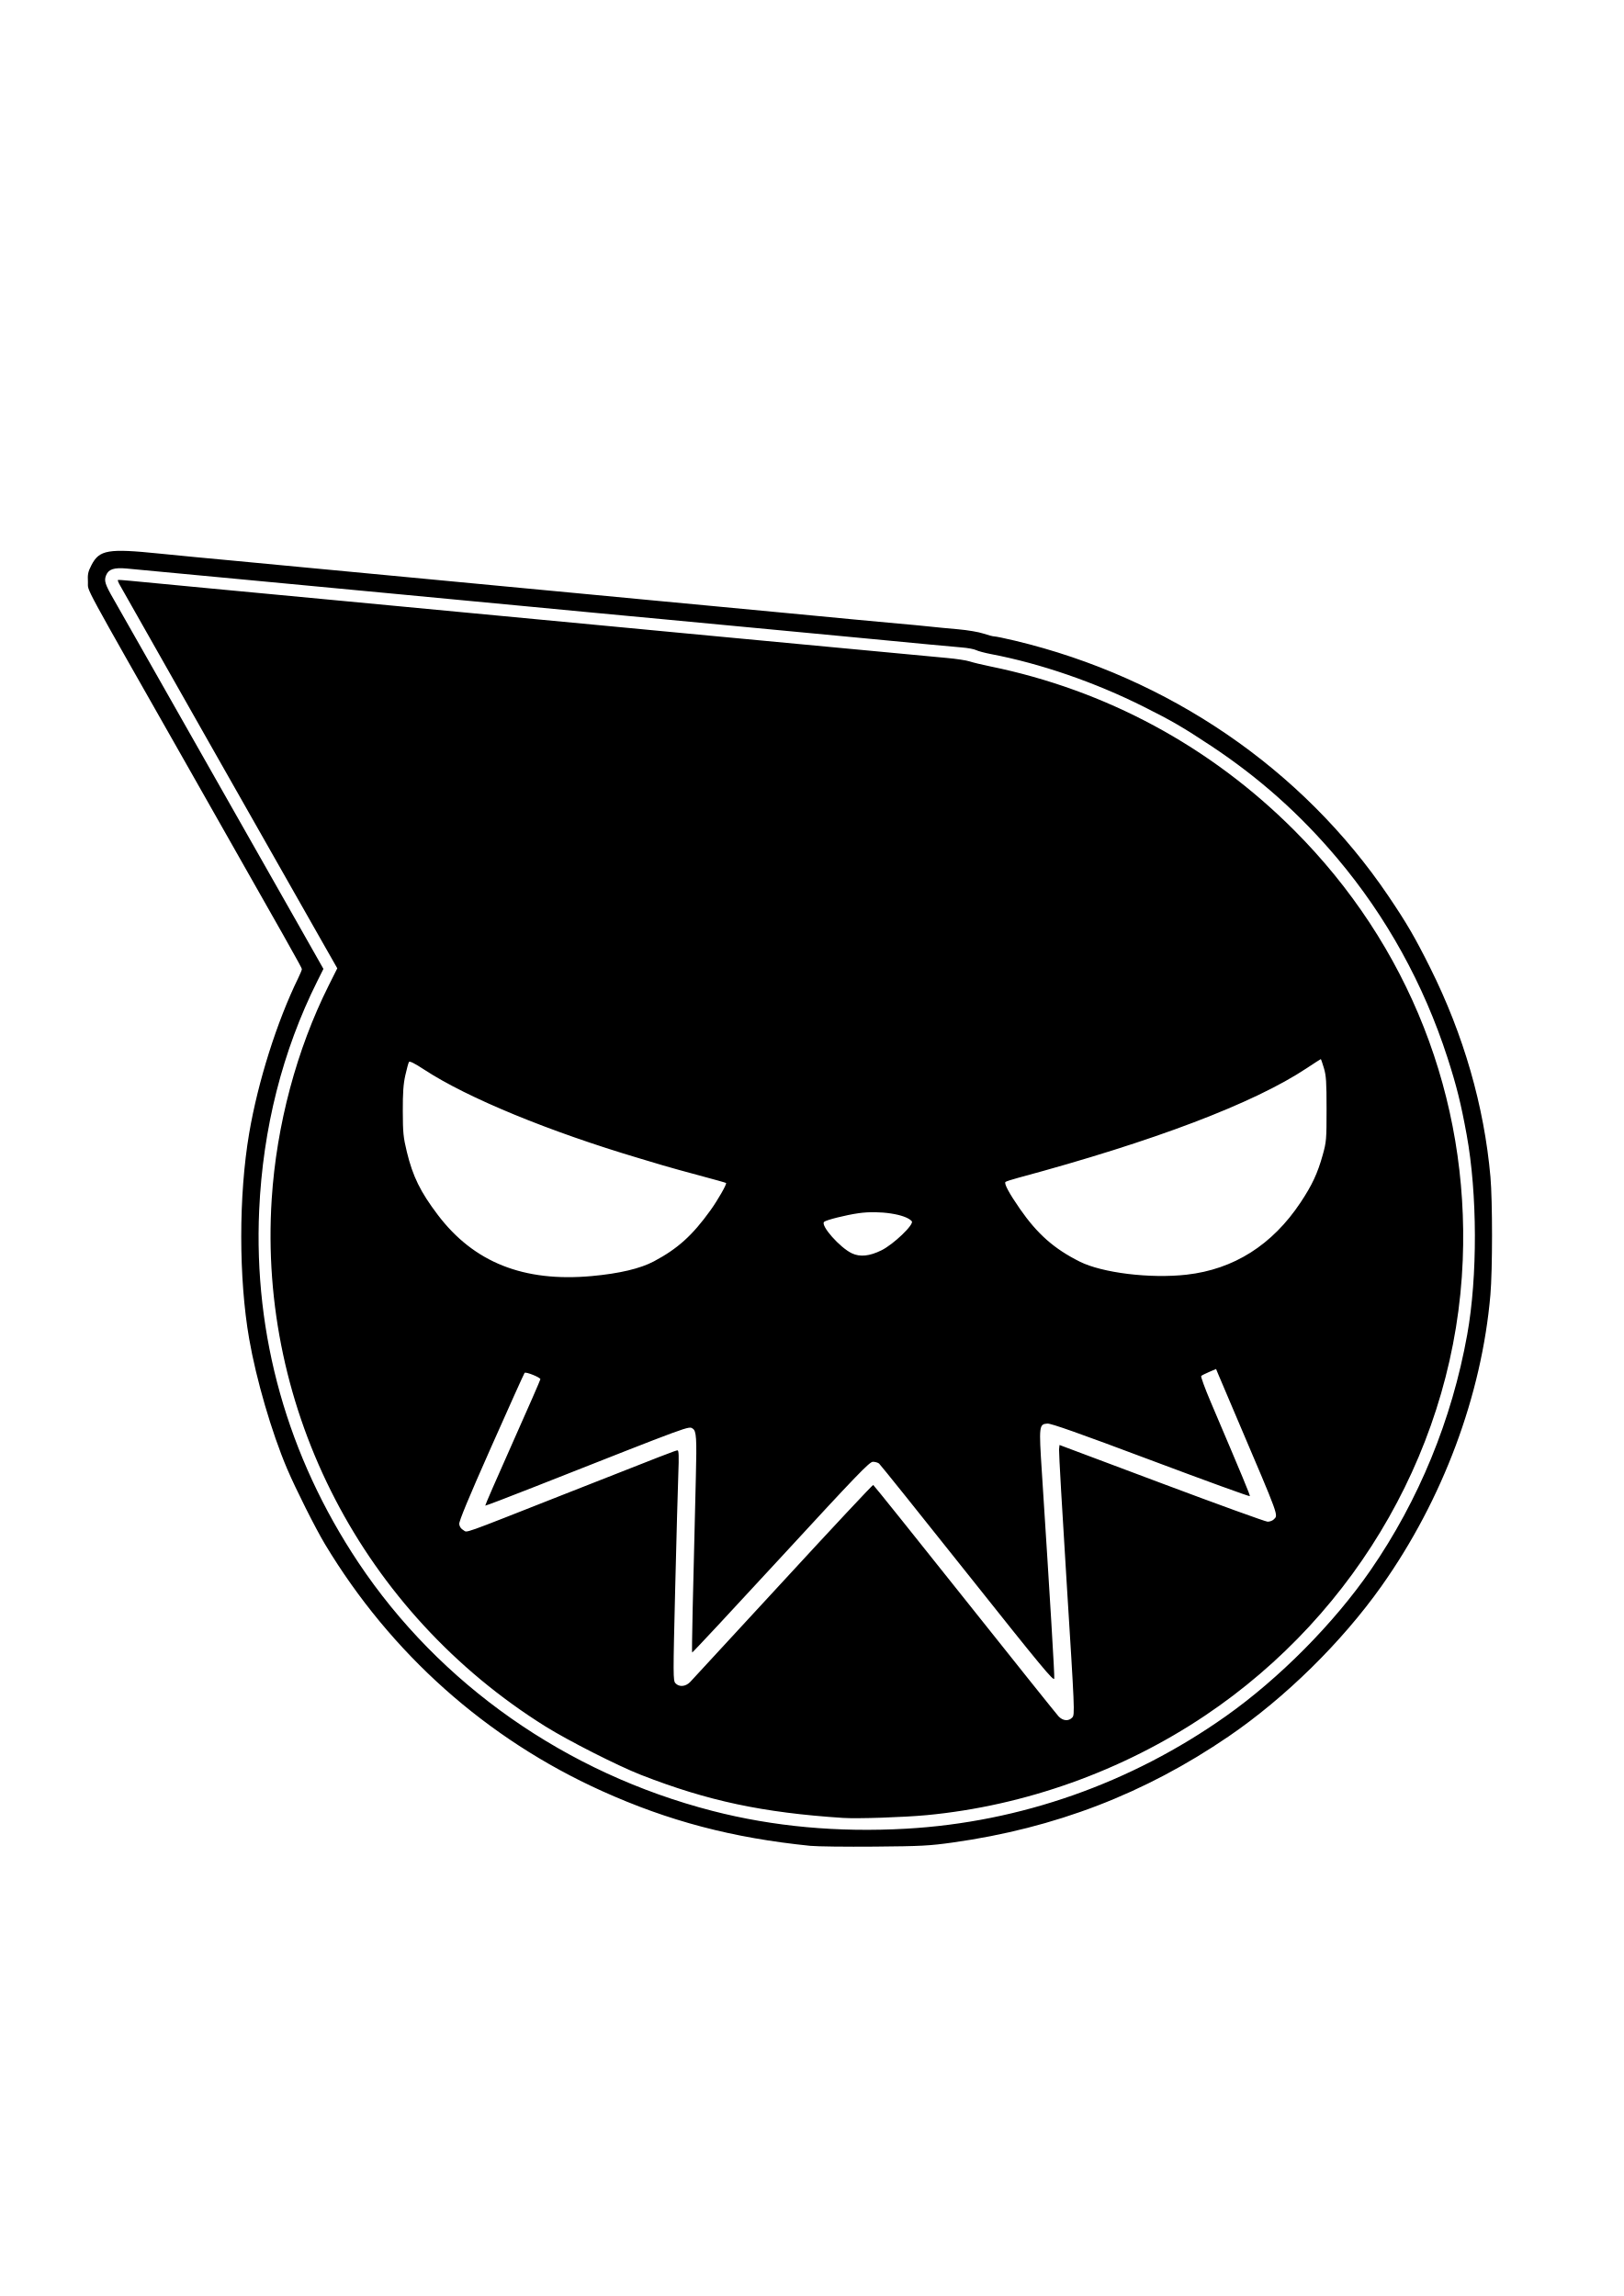
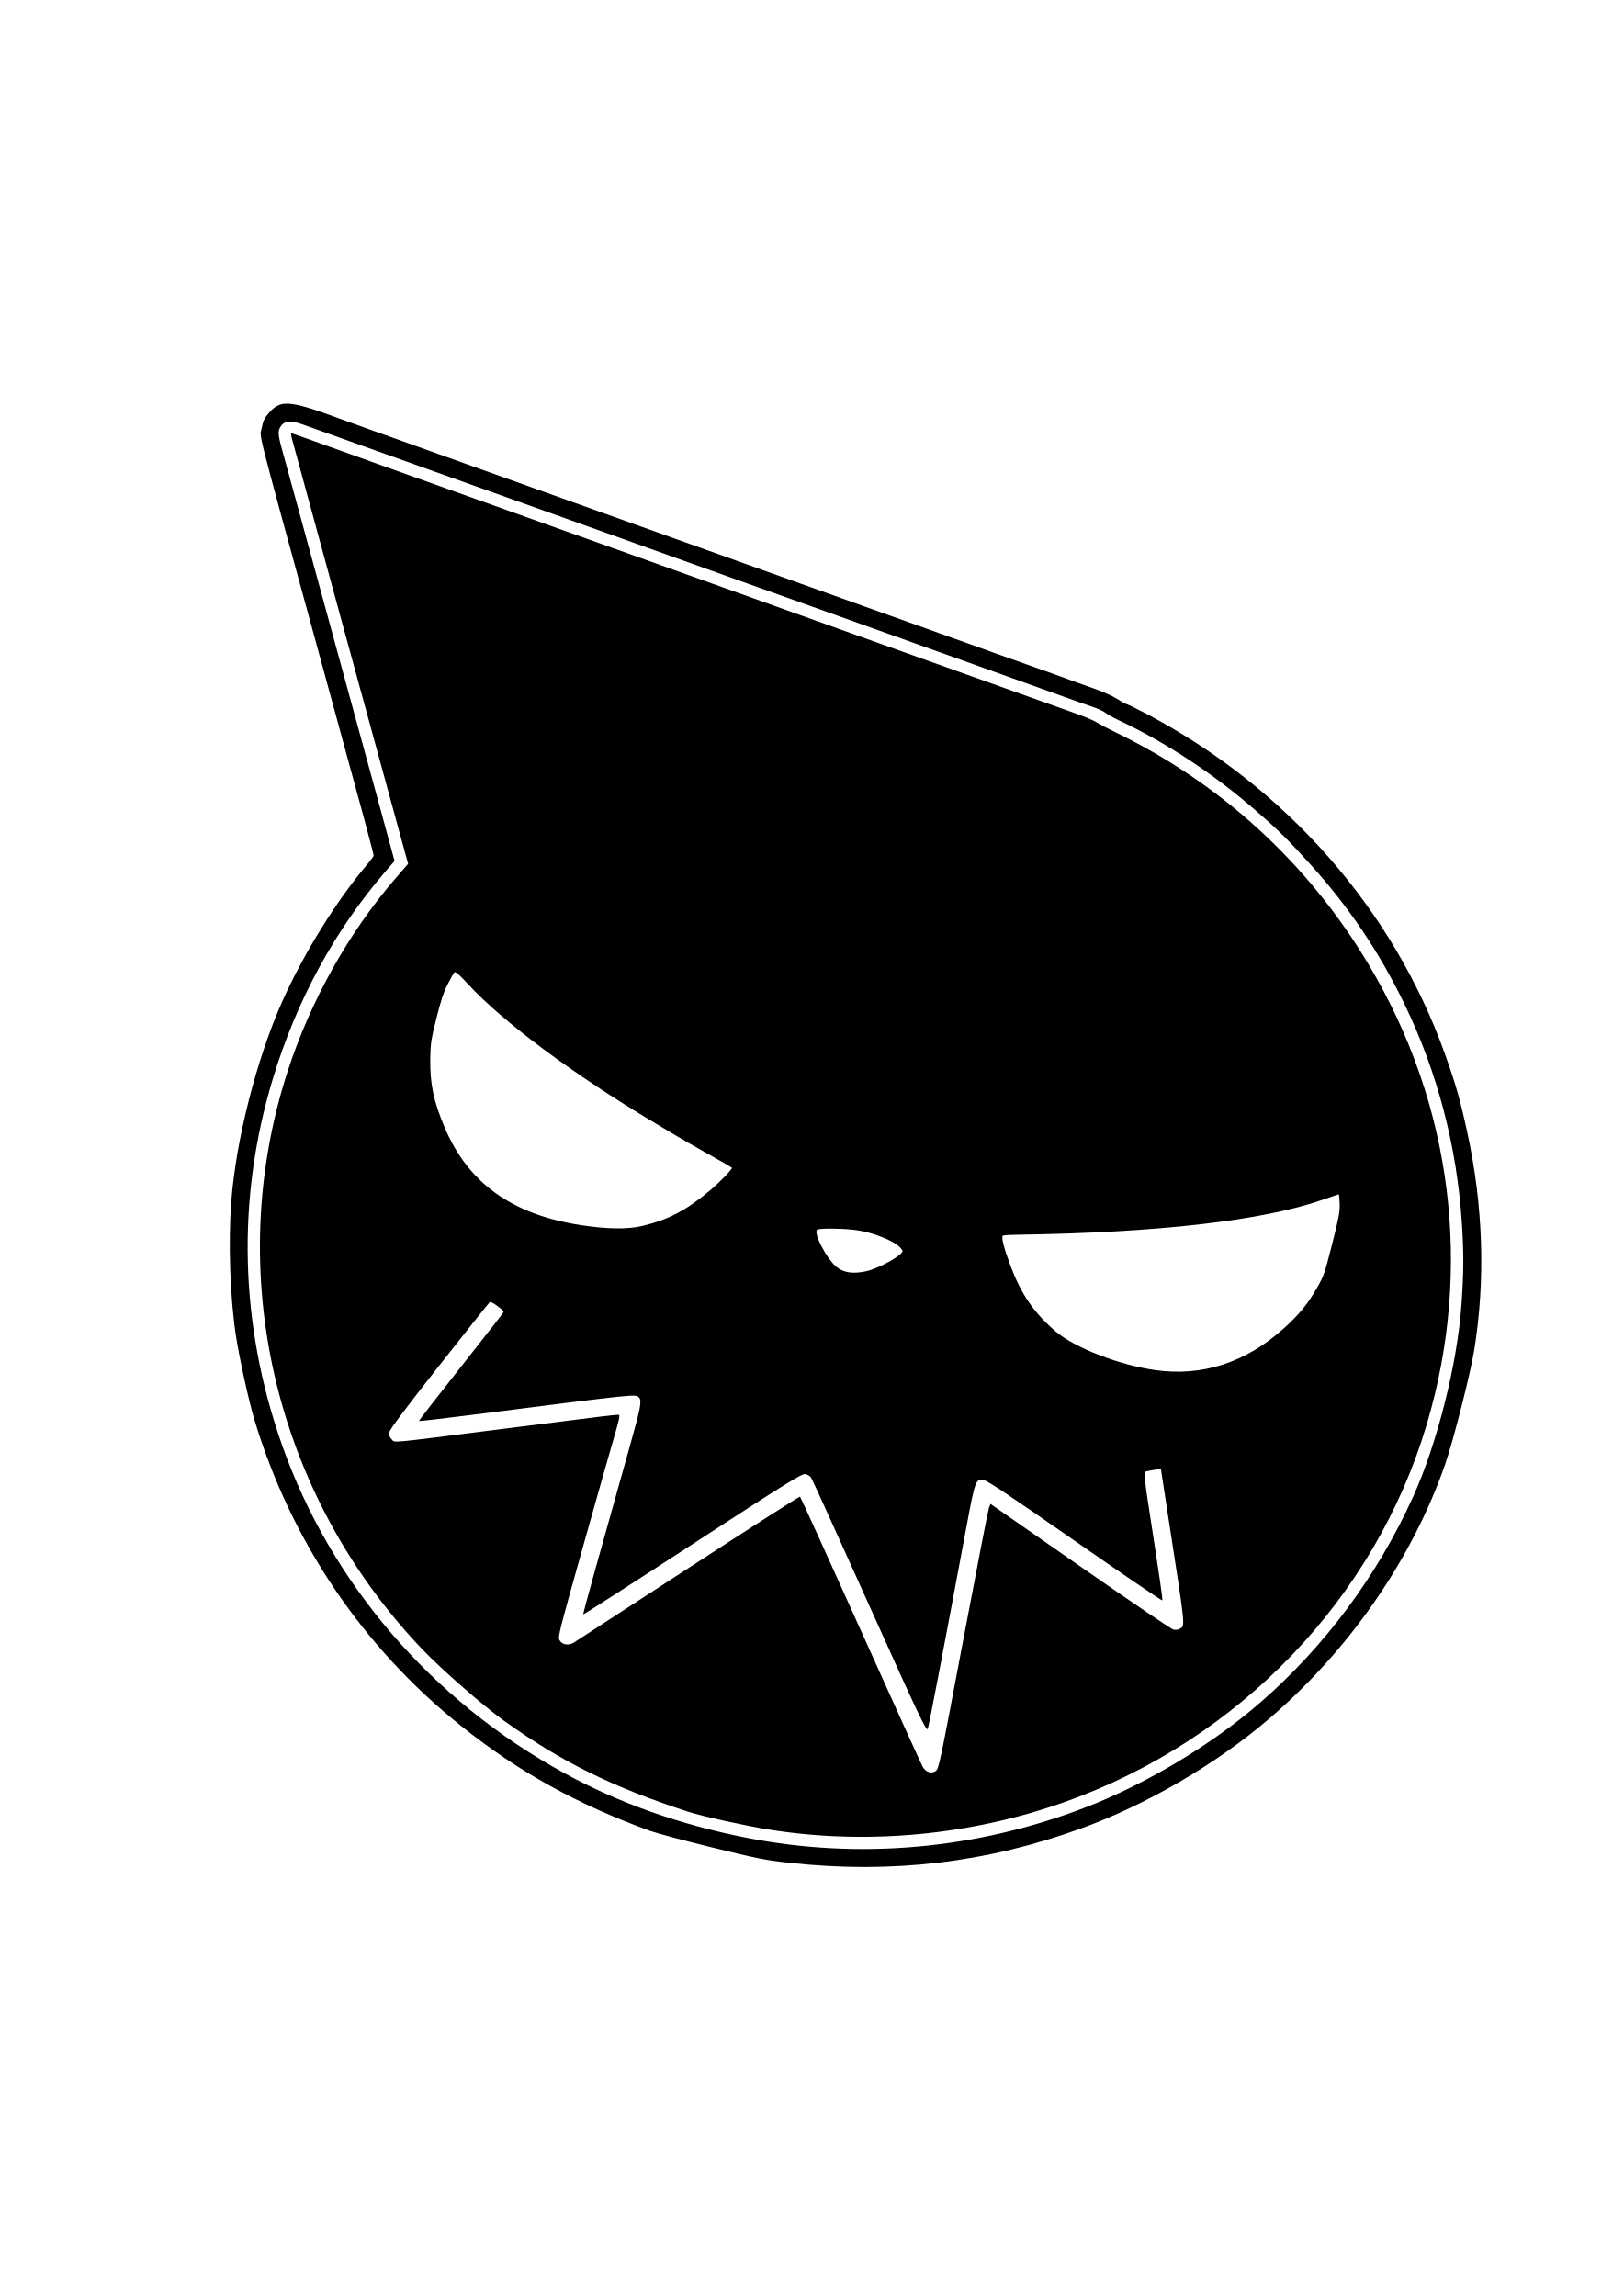
<svg xmlns="http://www.w3.org/2000/svg" width="210mm" height="297mm" viewBox="0 0 210 297" version="1.1" id="svg6818">
  <defs id="defs6815" />
  <g id="layer1">
-     <path style="fill:#000000;stroke-width:0.185" d="m 104.8,238.77 c -10.07,-1.024 -18.321,-3.197 -26.968,-7.102 -14.904,-6.73 -27.296,-17.777 -35.794,-31.909 -1.233,-2.05 -3.821,-7.208 -4.928,-9.818 -1.976,-4.662 -3.967,-11.489 -4.882,-16.739 -1.367,-7.847 -1.369,-18.584 -0.003,-26.598 1.143,-6.71 3.584,-14.438 6.344,-20.086 0.26,-0.533 0.473,-1.055 0.473,-1.161 0,-0.18 -1.608,-3.034 -14.407,-25.577 -14.453,-25.456 -13.193,-23.129 -13.262,-24.472 -0.054,-1.031 0.012,-1.348 0.458,-2.212 1.02,-1.976 2.15,-2.168 8.776,-1.489 1.961,0.201 4.065,0.407 4.674,0.459 0.61,0.051 2.812,0.258 4.895,0.459 2.083,0.201 6.072,0.58 8.866,0.841 2.794,0.261 6.742,0.635 8.774,0.831 2.032,0.196 5.98,0.57 8.774,0.831 2.794,0.261 6.784,0.639 8.866,0.84 2.083,0.2 4.244,0.405 4.803,0.454 0.559,0.049 2.72,0.253 4.803,0.454 2.083,0.2 6.072,0.578 8.866,0.84 2.794,0.261 6.742,0.634 8.774,0.829 2.032,0.195 5.98,0.569 8.774,0.831 2.794,0.262 6.742,0.639 8.774,0.836 2.032,0.197 4.733,0.448 6.003,0.556 1.27,0.108 3.015,0.275 3.879,0.369 0.864,0.095 2.567,0.258 3.787,0.364 1.231,0.107 2.689,0.355 3.279,0.558 0.585,0.201 1.22,0.366 1.412,0.366 0.192,0 1.391,0.249 2.664,0.553 19.883,4.752 37.182,16.586 48.302,33.043 2.367,3.504 3.423,5.315 5.391,9.257 4.324,8.656 6.984,17.887 7.798,27.056 0.275,3.102 0.273,12.032 -0.004,15.243 -1.123,13.019 -6.16,26.502 -14.076,37.681 -5.137,7.254 -12.46,14.456 -19.788,19.461 -10.833,7.399 -22.422,11.857 -35.663,13.718 -3.028,0.426 -4.075,0.481 -10.12,0.533 -3.708,0.032 -7.449,-0.013 -8.312,-0.101 z m 12.389,-2.218 c 14.763,-0.834 29.078,-5.873 41.362,-14.559 6.922,-4.895 13.964,-12.001 18.711,-18.88 6.24,-9.043 10.522,-19.479 12.497,-30.463 1.351,-7.51 1.322,-18.236 -0.069,-25.86 -0.743,-4.071 -1.306,-6.334 -2.483,-9.974 -3.073,-9.507 -7.903,-18.252 -14.234,-25.767 -4.831,-5.734 -10.109,-10.438 -16.362,-14.58 -3.606,-2.389 -5.068,-3.238 -8.708,-5.06 -6.326,-3.166 -13.303,-5.57 -19.727,-6.798 -0.807,-0.154 -1.68,-0.388 -1.939,-0.518 -0.259,-0.131 -1.095,-0.285 -1.857,-0.343 -0.762,-0.058 -2.674,-0.233 -4.248,-0.389 -1.575,-0.156 -5.149,-0.497 -7.943,-0.758 -2.794,-0.261 -6.742,-0.636 -8.774,-0.833 -2.032,-0.197 -5.98,-0.571 -8.774,-0.83 -2.794,-0.259 -6.784,-0.637 -8.866,-0.838 -2.083,-0.202 -4.285,-0.408 -4.895,-0.459 -0.61,-0.051 -2.771,-0.254 -4.803,-0.452 -2.032,-0.198 -5.98,-0.574 -8.774,-0.835 -2.794,-0.261 -6.742,-0.635 -8.774,-0.832 -2.032,-0.196 -5.98,-0.571 -8.774,-0.832 -5.453,-0.51 -12.325,-1.159 -18.564,-1.754 -6.549,-0.624 -13.415,-1.271 -14.83,-1.397 -1.603,-0.143 -2.312,0.088 -2.63,0.855 -0.299,0.721 -0.157,1.171 0.997,3.173 0.542,0.94 2.774,4.868 4.959,8.728 2.186,3.86 6.572,11.591 9.746,17.178 3.175,5.588 7.263,12.791 9.085,16.008 l 3.313,5.849 -0.815,1.632 c -4.476,8.965 -7.018,18.994 -7.495,29.565 -0.731,16.214 3.665,31.843 12.82,45.582 10.505,15.764 26.889,27.262 45.804,32.141 7.866,2.029 16.23,2.798 25.042,2.3 z m -8.141,-1.393 c -10.416,-0.684 -17.498,-2.192 -26.137,-5.563 -2.977,-1.162 -9.418,-4.429 -12.376,-6.278 -23.562,-14.728 -37.155,-40.926 -35.394,-68.216 0.618,-9.579 3.232,-19.37 7.379,-27.644 l 1.103,-2.201 -1.889,-3.318 c -4.576,-8.038 -26.121,-46.028 -26.324,-46.418 -0.124,-0.237 -0.198,-0.459 -0.164,-0.492 0.034,-0.033 0.768,0.013 1.631,0.103 0.864,0.09 5.601,0.542 10.529,1.005 4.927,0.463 12.865,1.212 17.64,1.664 8.578,0.814 19.957,1.89 33.248,3.145 3.759,0.355 9.868,0.934 13.576,1.287 9.843,0.937 28.003,2.645 30.57,2.875 1.219,0.109 2.549,0.31 2.955,0.447 0.406,0.137 1.612,0.427 2.678,0.646 14.95,3.06 28.431,10.322 39.259,21.146 14.897,14.892 22.676,34.704 21.851,55.651 -0.926,23.507 -13.411,45.573 -33.345,58.933 -10.672,7.153 -23.262,11.658 -35.953,12.864 -2.973,0.283 -8.994,0.484 -10.838,0.363 z m 29.645,-13.005 c 0.322,-0.355 0.296,-0.954 -0.725,-17.233 -0.582,-9.276 -1.031,-17.121 -0.997,-17.435 l 0.061,-0.569 13.207,4.956 c 7.264,2.726 13.43,4.96 13.702,4.965 0.272,0.005 0.625,-0.121 0.785,-0.281 0.612,-0.612 0.839,0.016 -4.788,-13.194 -1.147,-2.692 -2.214,-5.206 -2.372,-5.585 l -0.287,-0.691 -0.888,0.379 c -0.488,0.208 -0.953,0.443 -1.032,0.521 -0.079,0.078 0.472,1.59 1.225,3.359 4.15,9.75 5.112,12.066 5.066,12.189 -0.028,0.075 -5.787,-2.018 -12.796,-4.65 -9.291,-3.489 -12.92,-4.773 -13.39,-4.738 -1.081,0.08 -1.104,0.285 -0.719,6.235 1.09,16.85 1.658,26.301 1.607,26.742 -0.05,0.43 -1.649,-1.501 -11.216,-13.536 -6.137,-7.72 -11.285,-14.141 -11.441,-14.268 -0.156,-0.127 -0.515,-0.231 -0.798,-0.231 -0.445,0 -2.066,1.685 -11.911,12.375 -6.268,6.806 -11.429,12.341 -11.469,12.301 -0.066,-0.066 0.088,-7.332 0.482,-22.736 0.128,-4.993 0.067,-5.929 -0.403,-6.227 -0.544,-0.346 0.109,-0.586 -20.426,7.515 -3.494,1.379 -6.381,2.479 -6.414,2.446 -0.033,-0.033 1.558,-3.689 3.537,-8.123 1.978,-4.434 3.597,-8.138 3.597,-8.231 0,-0.236 -1.886,-0.995 -2.042,-0.821 -0.07,0.078 -2.015,4.395 -4.321,9.593 -2.931,6.605 -4.175,9.607 -4.133,9.969 0.038,0.328 0.237,0.617 0.544,0.788 0.565,0.316 -0.658,0.751 12.908,-4.597 13.424,-5.292 14.551,-5.729 14.785,-5.729 0.16,0 0.186,0.77 0.1,3.002 -0.063,1.651 -0.246,8.348 -0.406,14.882 -0.276,11.284 -0.275,11.898 0.032,12.237 0.472,0.521 1.307,0.455 1.898,-0.151 0.273,-0.279 5.682,-6.142 12.02,-13.028 6.338,-6.886 11.586,-12.497 11.661,-12.468 0.075,0.029 5.393,6.66 11.816,14.737 6.423,8.077 11.892,14.913 12.153,15.193 0.565,0.606 1.314,0.664 1.789,0.14 z M 76.539,165.065 c 3.571,-0.325 6.271,-0.965 8.035,-1.903 3.08,-1.638 4.975,-3.349 7.314,-6.603 0.961,-1.337 2.15,-3.425 2.013,-3.535 -0.05,-0.04 -1.587,-0.473 -3.416,-0.961 -1.829,-0.488 -3.948,-1.075 -4.71,-1.305 -0.762,-0.229 -2.133,-0.639 -3.048,-0.911 -11.716,-3.48 -22.297,-7.84 -27.836,-11.469 -1.287,-0.843 -1.906,-1.153 -2,-1.002 -0.075,0.121 -0.286,0.896 -0.47,1.722 -0.254,1.14 -0.332,2.261 -0.325,4.643 0.008,2.784 0.068,3.381 0.524,5.264 0.767,3.168 1.747,5.165 3.988,8.127 4.667,6.17 11.114,8.736 19.932,7.933 z m 76.932,-0.18 c 6.099,-0.686 11.08,-3.842 14.733,-9.334 1.492,-2.243 2.206,-3.774 2.867,-6.144 0.474,-1.699 0.499,-1.994 0.499,-5.943 3.7e-4,-3.531 -0.052,-4.329 -0.346,-5.31 -0.191,-0.635 -0.37,-1.154 -0.398,-1.154 -0.029,0 -0.857,0.535 -1.842,1.188 -6.831,4.536 -19.754,9.444 -37.309,14.171 -0.813,0.219 -1.547,0.458 -1.631,0.532 -0.217,0.19 0.467,1.468 1.864,3.48 2.264,3.26 4.421,5.164 7.731,6.824 2.916,1.462 9.12,2.221 13.832,1.691 z m -39.477,-3.146 c 1.565,-0.771 4.267,-3.358 3.93,-3.764 -0.751,-0.905 -4.172,-1.425 -6.862,-1.043 -1.655,0.235 -4.22,0.878 -4.479,1.122 -0.495,0.467 2.057,3.351 3.607,4.075 1.05,0.491 2.265,0.366 3.804,-0.391 z" id="path7026" />
+     <path style="fill:#000000;stroke-width:0.185" d="m 84.073,236.834 c -9.506,-3.476 -16.967,-7.617 -24.383,-13.534 -12.784,-10.199 -22.068,-23.96 -26.818,-39.752 -0.689,-2.29 -1.926,-7.928 -2.354,-10.73 -0.765,-5.005 -1.011,-12.113 -0.603,-17.426 0.61,-7.941 3.257,-18.348 6.558,-25.777 2.763,-6.221 7.034,-13.108 11.102,-17.901 0.384,-0.452 0.719,-0.906 0.745,-1.008 0.044,-0.174 -0.81,-3.337 -7.654,-28.341 -7.728,-28.234 -7.08,-25.668 -6.817,-26.987 0.202,-1.012 0.344,-1.303 0.99,-2.031 1.476,-1.663 2.618,-1.57 8.872,0.722 1.851,0.679 3.839,1.397 4.417,1.597 0.578,0.2 2.662,0.944 4.63,1.652 1.969,0.709 5.742,2.06 8.385,3.002 2.643,0.942 6.377,2.279 8.298,2.969 1.921,0.691 5.655,2.027 8.298,2.969 2.643,0.942 6.416,2.293 8.385,3.001 1.969,0.708 4.013,1.439 4.542,1.624 0.529,0.185 2.573,0.916 4.542,1.624 1.969,0.708 5.742,2.058 8.385,3.001 2.643,0.942 6.377,2.278 8.298,2.968 1.921,0.69 5.655,2.026 8.298,2.969 2.643,0.943 6.376,2.282 8.297,2.974 1.92,0.693 4.477,1.601 5.68,2.02 1.204,0.418 2.855,1.01 3.668,1.314 0.814,0.305 2.424,0.884 3.58,1.287 1.166,0.407 2.519,1.007 3.04,1.35 0.517,0.339 1.092,0.656 1.278,0.703 0.186,0.047 1.286,0.584 2.446,1.193 18.097,9.509 31.943,25.244 38.66,43.936 1.43,3.98 2.006,5.995 2.941,10.3 2.055,9.455 2.357,19.058 0.884,28.143 -0.498,3.074 -2.703,11.727 -3.764,14.771 -4.3,12.34 -12.507,24.164 -22.936,33.045 -6.767,5.763 -15.641,10.936 -23.977,13.979 -12.323,4.498 -24.653,5.96 -37.945,4.498 -3.04,-0.334 -4.068,-0.539 -9.939,-1.979 -3.601,-0.883 -7.215,-1.85 -8.03,-2.148 z m 12.554,0.906 c 14.513,2.833 29.628,1.481 43.675,-3.908 7.916,-3.037 16.493,-8.186 22.79,-13.682 8.278,-7.225 15.001,-16.282 19.625,-26.439 3.161,-6.945 5.779,-17.346 6.311,-25.078 0.284,-4.129 0.296,-6.461 0.054,-10.279 -0.633,-9.971 -3.157,-19.637 -7.439,-28.482 -3.267,-6.749 -7.222,-12.609 -12.26,-18.166 -2.905,-3.204 -4.113,-4.388 -7.191,-7.052 -5.349,-4.628 -11.518,-8.679 -17.441,-11.454 -0.744,-0.349 -1.533,-0.79 -1.752,-0.981 -0.219,-0.191 -0.991,-0.547 -1.715,-0.791 -0.724,-0.244 -2.534,-0.885 -4.021,-1.425 -1.488,-0.539 -4.867,-1.752 -7.51,-2.694 -2.643,-0.942 -6.377,-2.279 -8.297,-2.971 -1.92,-0.692 -5.655,-2.028 -8.298,-2.968 -2.644,-0.94 -6.417,-2.29 -8.385,-2.999 -1.968,-0.709 -4.052,-1.453 -4.63,-1.652 C 99.563,76.522 97.519,75.792 95.599,75.099 93.678,74.406 89.945,73.068 87.302,72.125 84.659,71.183 80.925,69.847 79.004,69.155 77.084,68.464 73.35,67.127 70.707,66.185 65.548,64.346 59.048,62.022 53.149,59.907 46.956,57.687 40.462,55.367 39.122,54.895 c -1.518,-0.534 -2.263,-0.485 -2.76,0.18 -0.467,0.625 -0.441,1.096 0.184,3.321 0.293,1.045 1.487,5.402 2.653,9.682 1.166,4.28 3.51,12.853 5.208,19.051 1.699,6.198 3.884,14.187 4.856,17.754 l 1.768,6.485 -1.192,1.38 c -6.549,7.584 -11.486,16.677 -14.555,26.803 -4.707,15.533 -4.302,31.763 1.181,47.336 6.292,17.868 19.334,33.052 36.461,42.446 7.123,3.907 15.039,6.714 23.701,8.405 z m -7.546,-3.358 c -9.925,-3.232 -16.417,-6.44 -23.957,-11.838 -2.599,-1.861 -8.034,-6.615 -10.445,-9.137 -19.201,-20.084 -25.913,-48.825 -17.475,-74.838 2.962,-9.131 7.909,-17.975 13.969,-24.97 l 1.612,-1.86 -1.012,-3.682 C 49.321,99.139 37.812,57.009 37.711,56.581 c -0.062,-0.261 -0.079,-0.493 -0.038,-0.517 0.041,-0.024 0.741,0.202 1.555,0.502 0.815,0.3 5.295,1.907 9.956,3.57 4.661,1.664 12.169,4.347 16.684,5.964 8.113,2.904 18.875,6.754 31.445,11.248 3.555,1.271 9.333,3.339 12.839,4.596 9.308,3.336 26.485,9.47 28.916,10.326 1.155,0.406 2.394,0.929 2.754,1.162 0.36,0.233 1.456,0.812 2.436,1.286 13.733,6.653 25.007,17.016 32.831,30.176 10.764,18.106 13.416,39.225 7.449,59.321 -6.696,22.553 -24.237,40.857 -46.85,48.888 -12.107,4.3 -25.419,5.56 -38.015,3.599 -2.951,-0.46 -8.835,-1.749 -10.592,-2.321 z m 31.937,-5.291 c 0.399,-0.265 0.523,-0.851 3.548,-16.88 1.724,-9.133 3.224,-16.847 3.334,-17.142 l 0.199,-0.537 11.576,8.061 c 6.367,4.433 11.791,8.119 12.054,8.191 0.262,0.072 0.636,0.036 0.83,-0.079 0.744,-0.442 0.81,0.222 -1.386,-13.967 -0.447,-2.892 -0.862,-5.591 -0.921,-5.998 l -0.108,-0.74 -0.954,0.148 c -0.525,0.082 -1.032,0.194 -1.128,0.25 -0.096,0.056 0.065,1.657 0.359,3.558 1.617,10.473 1.978,12.954 1.903,13.062 -0.046,0.066 -5.11,-3.383 -11.254,-7.662 -8.144,-5.673 -11.343,-7.812 -11.808,-7.895 -1.067,-0.189 -1.141,0.003 -2.235,5.865 -3.1,16.598 -4.88,25.898 -5.038,26.312 -0.154,0.404 -1.228,-1.861 -7.531,-15.884 -4.043,-8.996 -7.449,-16.488 -7.569,-16.649 -0.12,-0.162 -0.442,-0.351 -0.717,-0.421 -0.431,-0.11 -2.418,1.123 -14.595,9.055 -7.753,5.05 -14.12,9.141 -14.149,9.092 -0.048,-0.08 1.894,-7.084 6.075,-21.915 1.355,-4.808 1.527,-5.729 1.146,-6.134 -0.442,-0.469 0.25,-0.541 -21.649,2.244 -3.727,0.474 -6.795,0.829 -6.819,0.788 -0.024,-0.04 2.42,-3.19 5.431,-7 3.011,-3.809 5.493,-7 5.516,-7.089 0.058,-0.229 -1.582,-1.429 -1.776,-1.299 -0.087,0.058 -3.037,3.762 -6.554,8.231 -4.469,5.678 -6.416,8.28 -6.464,8.641 -0.044,0.327 0.078,0.656 0.333,0.898 0.47,0.445 -0.822,0.566 13.643,-1.271 14.314,-1.817 15.514,-1.963 15.741,-1.905 0.155,0.04 -0.01,0.792 -0.643,2.934 -0.469,1.584 -2.298,8.029 -4.064,14.322 -3.051,10.867 -3.201,11.463 -2.987,11.867 0.329,0.621 1.154,0.763 1.877,0.322 0.333,-0.203 7.021,-4.551 14.862,-9.661 7.841,-5.11 14.31,-9.253 14.376,-9.207 0.066,0.046 3.583,7.785 7.816,17.196 4.233,9.411 7.847,17.386 8.03,17.721 0.398,0.727 1.11,0.968 1.699,0.577 z m -46.153,-70.654 c 3.541,0.566 6.315,0.612 8.256,0.137 3.389,-0.828 5.647,-2.019 8.717,-4.595 1.261,-1.059 2.928,-2.789 2.822,-2.93 -0.039,-0.051 -1.421,-0.85 -3.073,-1.774 -1.652,-0.924 -3.561,-2.016 -4.243,-2.426 -0.682,-0.41 -1.91,-1.146 -2.729,-1.634 -10.495,-6.262 -19.675,-13.098 -24.147,-17.981 -1.039,-1.134 -1.563,-1.588 -1.691,-1.464 -0.102,0.099 -0.498,0.797 -0.88,1.553 -0.527,1.042 -0.88,2.109 -1.46,4.419 -0.679,2.7 -0.768,3.293 -0.791,5.231 -0.038,3.259 0.419,5.437 1.86,8.86 3.001,7.131 8.616,11.207 17.36,12.604 z m 74.6,18.801 c 6.079,0.839 11.685,-0.99 16.58,-5.411 1.999,-1.805 3.069,-3.113 4.294,-5.247 0.878,-1.529 0.975,-1.809 1.949,-5.637 0.871,-3.422 1.018,-4.208 0.974,-5.232 -0.028,-0.662 -0.074,-1.21 -0.101,-1.217 -0.028,-0.007 -0.963,0.307 -2.078,0.697 -7.739,2.711 -21.473,4.28 -39.652,4.531 -0.842,0.012 -1.612,0.063 -1.712,0.113 -0.258,0.131 0.09,1.537 0.948,3.833 1.39,3.718 3.01,6.094 5.809,8.52 2.465,2.136 8.291,4.401 12.987,5.05 z m -37.482,-12.786 c 1.707,-0.361 4.963,-2.202 4.737,-2.678 -0.504,-1.062 -3.692,-2.41 -6.393,-2.703 -1.662,-0.181 -4.307,-0.19 -4.618,-0.017 -0.595,0.331 1.167,3.755 2.491,4.839 0.897,0.735 2.105,0.914 3.783,0.559 z" id="path7026" />
  </g>
</svg>
